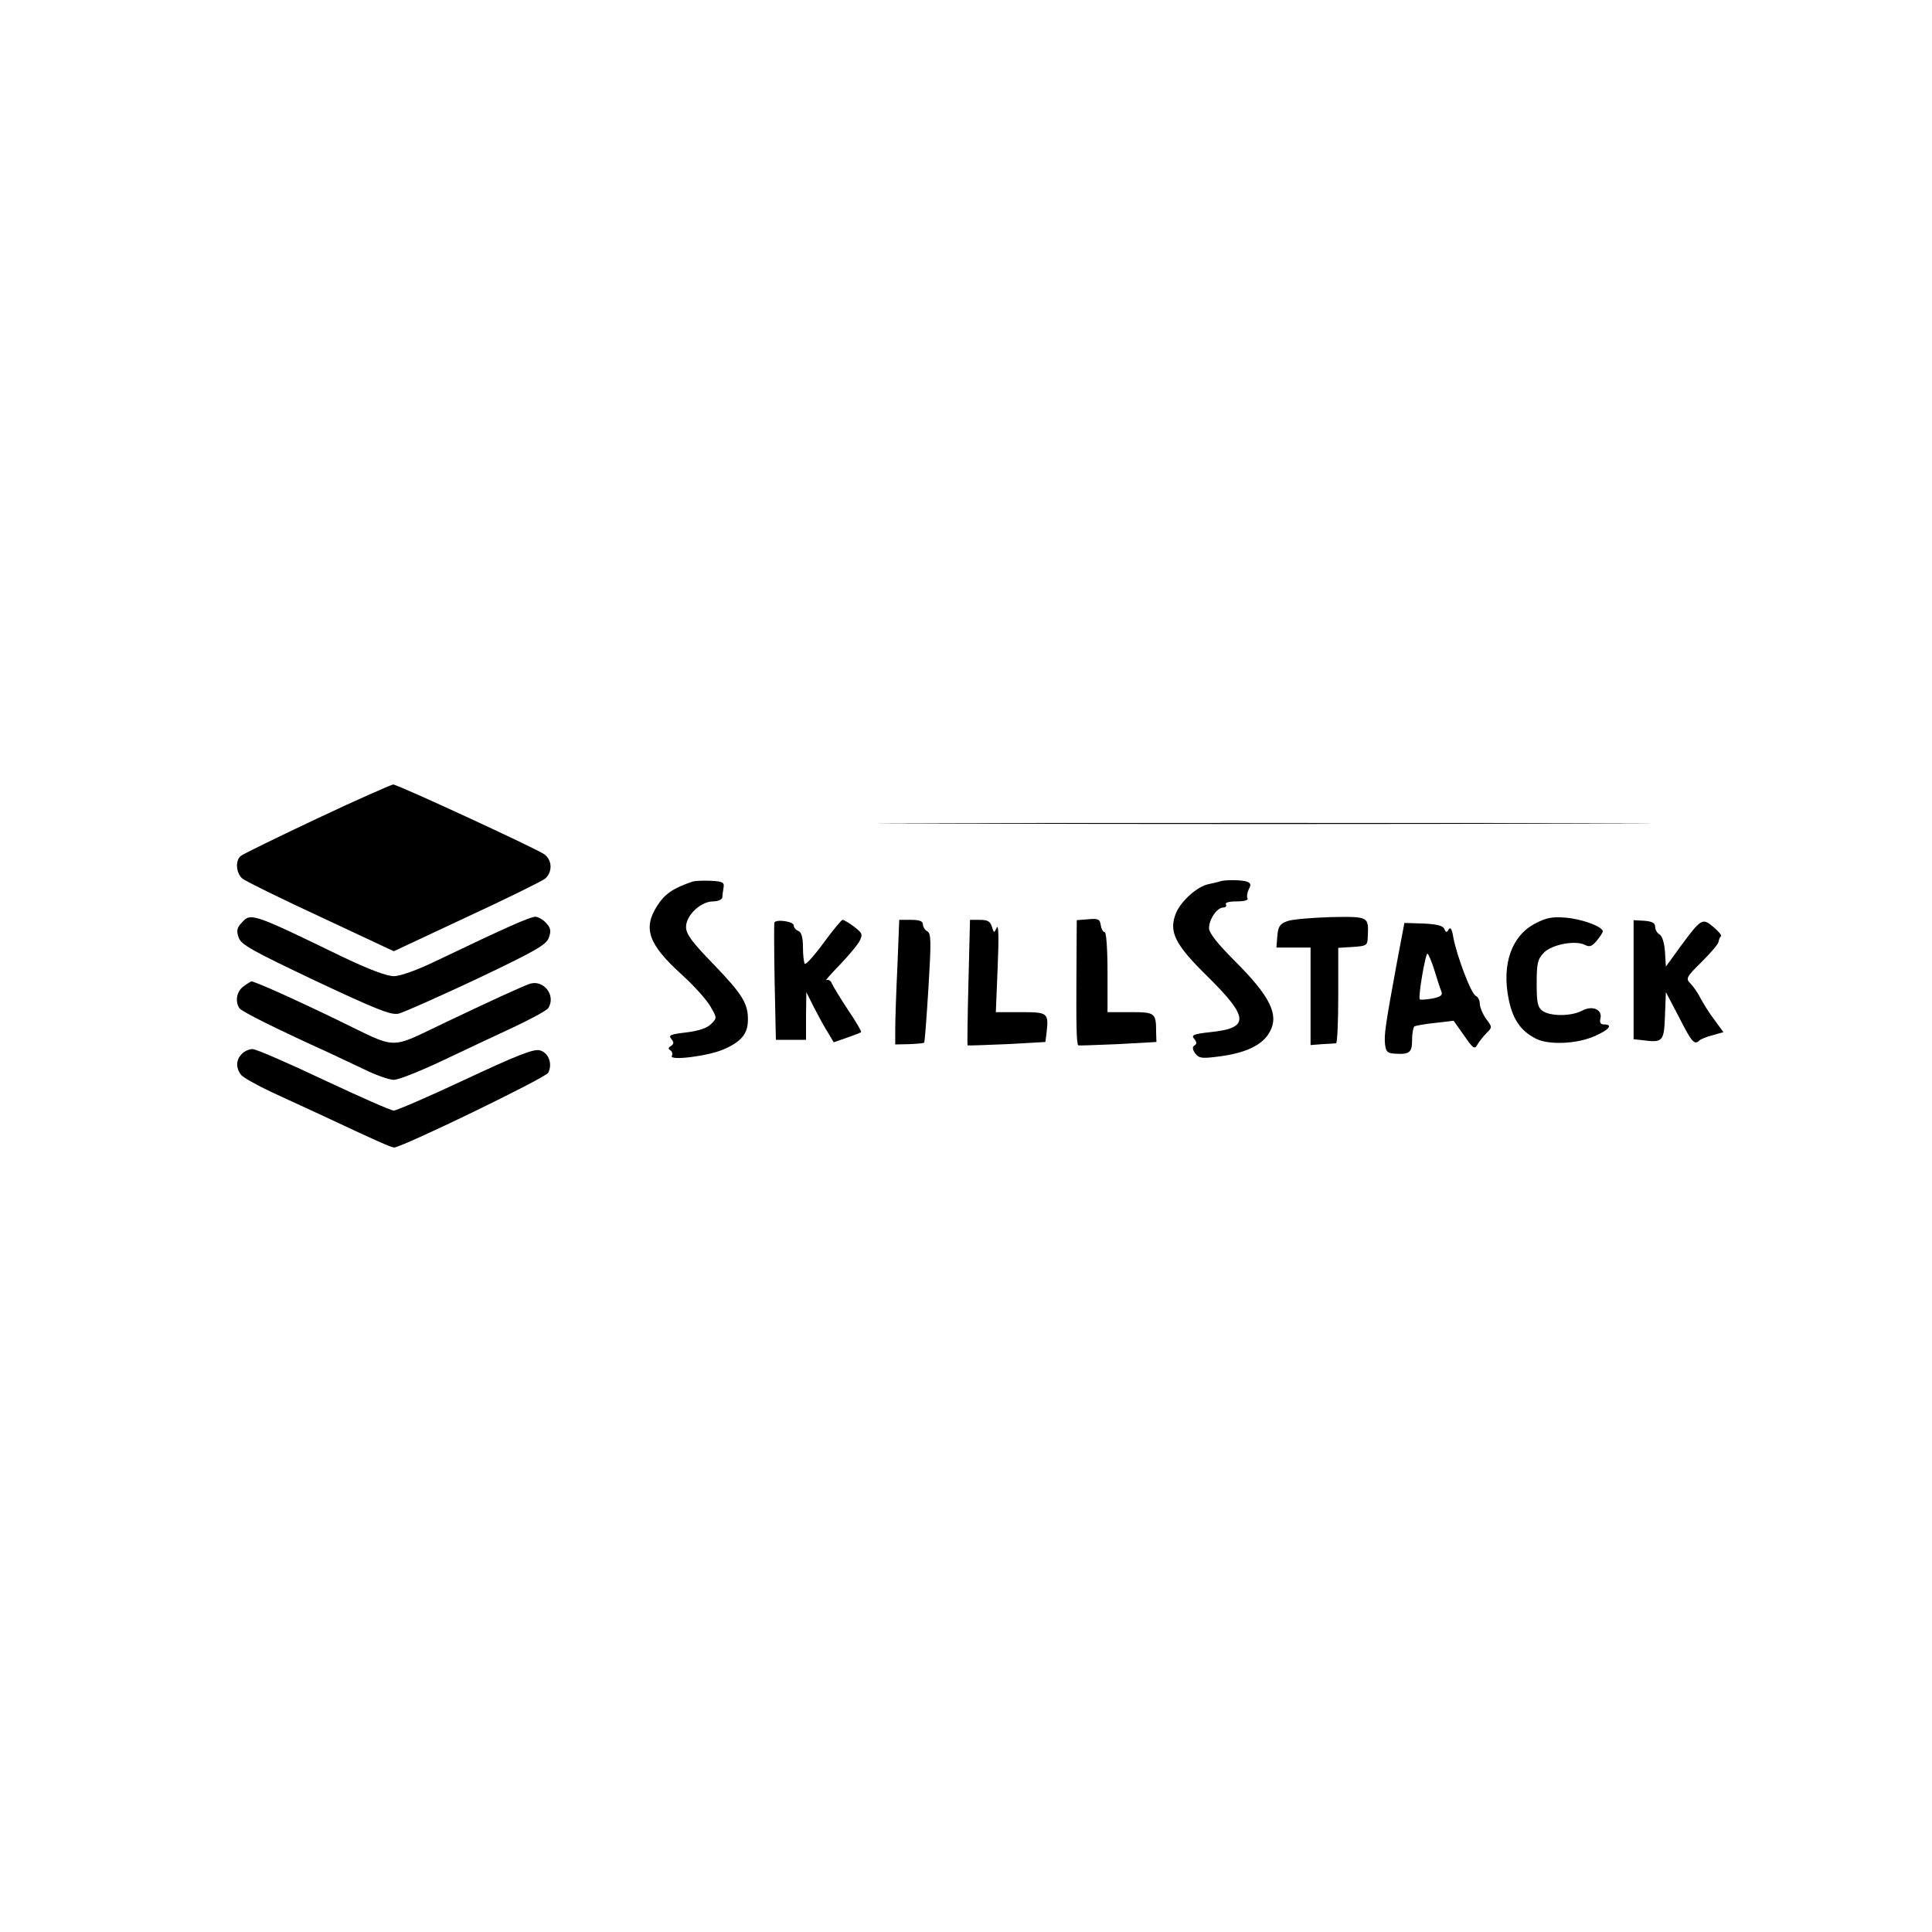
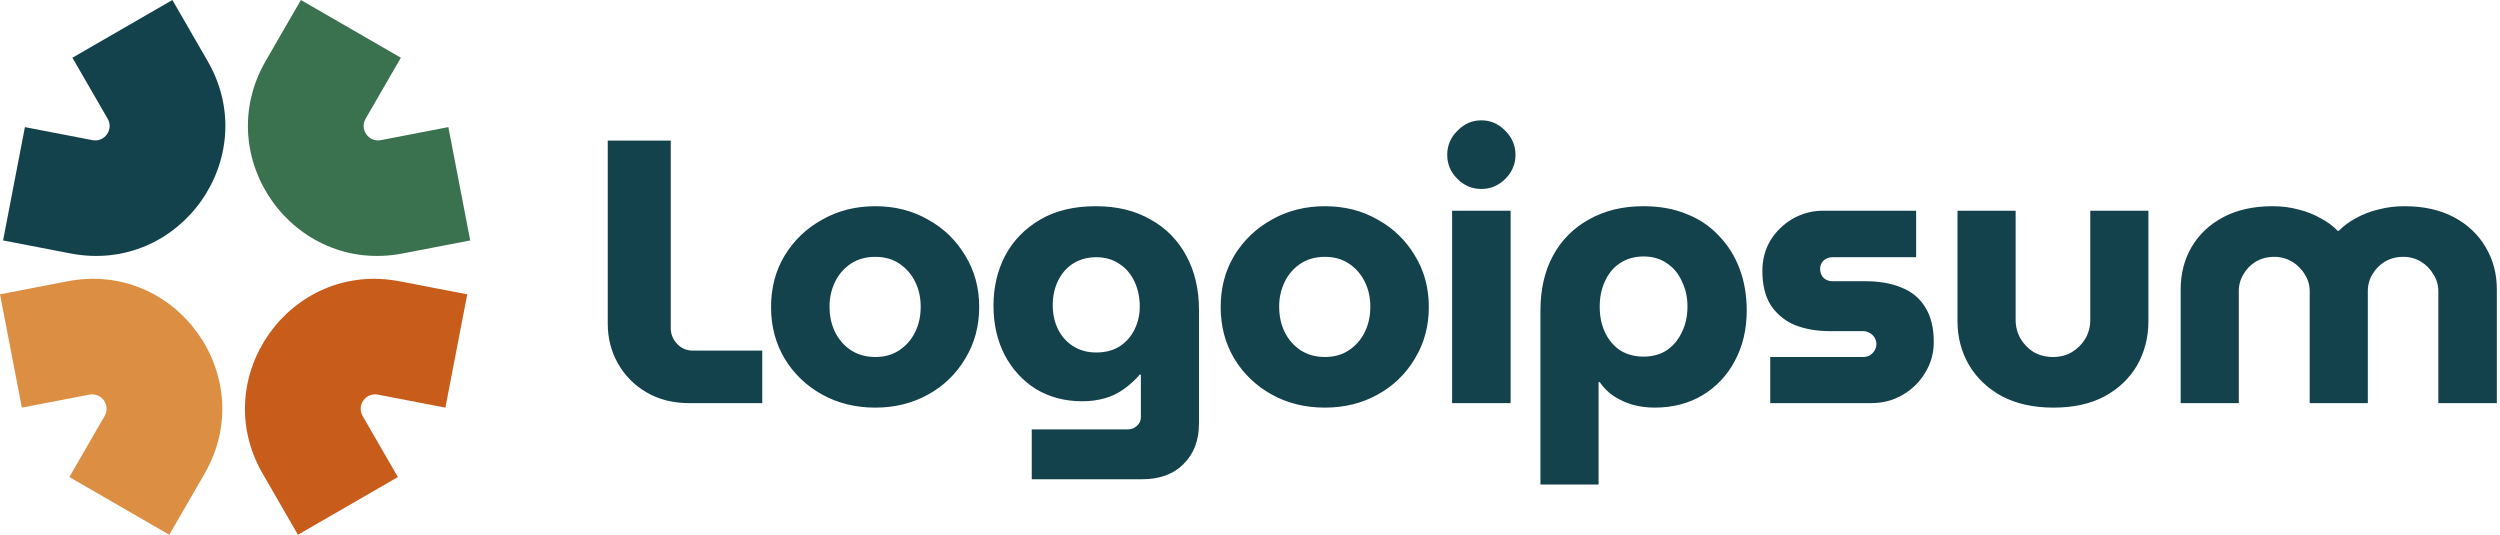
- <svg xmlns="http://www.w3.org/2000/svg" version="1.0" width="628pt" height="628pt" viewBox="0 0 628 628" preserveAspectRatio="xMidYMid meet">
-   <g transform="translate(0,628) scale(0.1,-0.1)" fill="#000000" stroke="none">
-     <path d="M1030 3619 c-129 -61 -240 -115 -247 -121 -19 -15 -16 -56 5 -74 10 -8 125 -65 255 -125 l237 -111 237 111 c130 60 245 117 255 125 25 22 23 62 -4 80 -38 24 -476 226 -490 226 -7 -1 -119 -50 -248 -111z" />
-     <path d="M3092 3603 c560 -2 1476 -2 2035 0 560 1 102 2 -1017 2 -1119 0 -1577 -1 -1018 -2z" />
-     <path d="M2250 3414 c-62 -21 -89 -40 -113 -77 -48 -74 -30 -126 78 -224 40 -36 82 -83 94 -104 22 -38 22 -38 2 -58 -13 -13 -40 -22 -81 -27 -51 -6 -58 -9 -48 -21 9 -11 9 -16 -1 -23 -9 -5 -10 -9 -2 -14 6 -4 8 -12 5 -18 -11 -17 118 -1 168 21 56 24 78 50 79 92 2 56 -17 86 -111 184 -72 74 -90 99 -90 122 0 38 48 83 88 83 16 0 29 6 30 13 0 6 2 21 4 32 3 17 -3 20 -42 22 -25 1 -52 0 -60 -3z" />
-     <path d="M3965 3415 c-5 -2 -22 -6 -37 -9 -37 -8 -88 -54 -105 -93 -25 -61 -5 -102 102 -207 136 -134 137 -168 9 -181 -55 -6 -63 -10 -52 -22 8 -10 9 -16 1 -21 -8 -5 -7 -13 2 -26 12 -16 22 -17 70 -11 94 11 150 38 173 82 30 55 0 115 -113 228 -57 57 -85 92 -85 108 0 29 26 67 46 67 8 0 12 5 9 10 -4 6 10 10 35 10 24 0 39 4 35 10 -3 5 -1 18 4 29 8 15 7 20 -5 25 -16 6 -72 7 -89 1z" />
-     <path d="M785 3280 c-15 -16 -17 -26 -9 -48 8 -23 45 -43 249 -140 198 -93 245 -112 270 -107 17 4 131 55 255 113 191 91 226 111 234 134 8 22 6 32 -9 48 -10 11 -26 20 -35 20 -17 0 -98 -36 -315 -140 -68 -33 -123 -53 -145 -53 -23 0 -81 22 -165 62 -297 144 -300 145 -330 111z" />
-     <path d="M3538 3292 l-38 -3 -1 -172 c-1 -169 0 -229 6 -235 1 -1 59 1 128 4 l126 7 -1 31 c0 64 -3 66 -84 66 l-74 0 0 130 c0 74 -4 130 -9 130 -5 0 -11 10 -13 23 -3 19 -8 22 -40 19z" />
-     <path d="M4185 3286 c-25 -9 -30 -17 -33 -48 l-3 -38 56 0 55 0 0 -158 0 -159 38 3 c20 1 40 2 45 3 4 1 7 71 7 155 l0 155 48 3 c45 3 47 5 48 33 3 66 4 66 -119 64 -62 -2 -125 -7 -142 -13z" />
-     <path d="M4990 3278 c-77 -40 -109 -133 -86 -246 13 -65 39 -103 88 -128 40 -21 131 -18 189 7 49 21 64 39 33 39 -11 0 -15 6 -12 18 8 30 -25 45 -59 27 -36 -19 -103 -19 -129 -1 -16 12 -19 27 -19 89 0 65 3 79 23 100 26 27 104 42 135 25 14 -7 22 -4 37 14 11 13 19 26 20 30 0 16 -66 40 -119 45 -45 4 -65 0 -101 -19z" />
-     <path d="M2517 3281 c-1 -3 -1 -90 1 -193 l4 -188 49 0 49 0 0 78 1 77 25 -50 c14 -27 34 -64 45 -81 l19 -32 43 15 c23 8 44 16 46 18 2 2 -17 35 -43 73 -25 38 -48 76 -52 85 -3 9 -11 14 -18 11 -6 -4 13 18 42 48 30 31 59 66 66 79 11 22 9 26 -18 47 -16 12 -33 22 -37 22 -4 0 -32 -34 -62 -75 -30 -41 -57 -71 -61 -68 -3 4 -6 28 -6 54 0 32 -5 49 -15 53 -8 3 -15 11 -15 18 0 13 -58 21 -63 9z" />
-     <path d="M2917 3138 c-4 -83 -7 -174 -7 -202 l0 -51 46 1 c25 1 47 3 48 5 2 2 8 83 14 179 9 150 9 176 -4 183 -8 4 -14 15 -14 22 0 11 -12 15 -38 15 l-39 0 -6 -152z" />
-     <path d="M3148 3088 c-3 -112 -4 -204 -3 -206 1 -1 59 1 128 4 l125 7 4 31 c7 64 4 66 -84 66 l-81 0 6 148 c4 92 3 140 -3 127 -9 -19 -9 -19 -16 3 -5 17 -14 22 -39 22 l-32 0 -5 -202z" />
-     <path d="M5310 3095 l0 -193 28 -3 c67 -9 71 -5 74 79 l3 77 43 -82 c41 -81 50 -91 66 -75 4 4 23 12 43 17 l35 10 -30 41 c-17 22 -37 55 -46 72 -8 16 -23 37 -32 46 -15 15 -12 21 37 69 29 29 54 58 55 65 1 8 5 16 8 19 3 3 -8 16 -25 30 -35 30 -39 28 -107 -64 l-47 -65 -3 49 c-2 28 -9 51 -18 56 -8 4 -14 16 -14 25 0 12 -10 17 -35 19 l-35 2 0 -194z" />
-     <path d="M4541 3153 c-38 -206 -42 -236 -39 -267 3 -25 8 -30 33 -31 47 -3 55 4 55 45 0 22 4 41 8 44 4 2 35 8 67 11 l60 7 34 -48 c29 -42 34 -46 43 -30 6 10 19 27 30 38 19 19 19 19 -2 47 -11 16 -20 38 -20 49 0 11 -6 22 -13 25 -15 6 -61 128 -73 190 -4 26 -9 35 -15 26 -6 -11 -9 -11 -14 1 -4 11 -24 16 -68 18 l-62 2 -24 -127z m121 -25 c9 -29 19 -61 23 -70 5 -13 -1 -18 -30 -24 -20 -3 -38 -5 -40 -2 -6 6 18 148 25 148 3 0 13 -24 22 -52z" />
-     <path d="M792 3074 c-22 -15 -29 -48 -14 -71 7 -11 122 -68 287 -143 28 -13 81 -38 119 -56 38 -19 82 -34 96 -34 15 0 83 27 151 59 68 32 173 82 234 110 60 28 113 57 117 64 27 42 -17 96 -63 78 -29 -11 -115 -50 -264 -121 -197 -93 -154 -94 -361 6 -149 72 -266 124 -277 124 -1 0 -13 -7 -25 -16z" />
-     <path d="M786 2854 c-19 -19 -20 -44 -3 -67 6 -9 53 -35 102 -58 50 -23 124 -57 165 -76 170 -80 222 -103 231 -103 25 0 492 226 501 243 15 29 1 66 -28 73 -20 5 -75 -17 -242 -95 -119 -56 -224 -101 -232 -101 -9 0 -111 45 -228 100 -116 55 -220 100 -231 100 -11 0 -27 -7 -35 -16z" />
-   </g>
+ <svg xmlns="http://www.w3.org/2000/svg" width="187" height="40" fill="none" viewBox="0 0 187 40">
+   <path fill="#3A724F" fill-rule="evenodd" d="M19.87 4.567 22.507 0l7.476 4.317-2.636 4.566c-.463.801.23 1.775 1.138 1.6l5.052-.975 1.635 8.477-5.052.974c-8.172 1.576-14.411-7.184-10.25-14.392Z" clip-rule="evenodd" />
+   <path fill="#DC8E43" fill-rule="evenodd" d="M15.302 35.433 12.665 40l-7.477-4.316 2.637-4.567c.463-.801-.23-1.775-1.139-1.6l-5.051.974L0 22.015l5.052-.974c8.172-1.576 14.41 7.184 10.25 14.392Z" clip-rule="evenodd" />
+   <path fill="#14424C" fill-rule="evenodd" d="M15.53 4.567 12.894 0 5.417 4.317l2.637 4.566c.462.801-.23 1.775-1.139 1.6l-5.052-.975L.23 17.985l5.051.974c8.173 1.576 14.412-7.184 10.25-14.392Z" clip-rule="evenodd" />
+   <path fill="#C85D1B" fill-rule="evenodd" d="M19.65 35.433 22.285 40l7.477-4.316-2.637-4.567c-.462-.801.23-1.775 1.139-1.6l5.051.974 1.635-8.476-5.052-.974c-8.172-1.576-14.41 7.184-10.25 14.392Z" clip-rule="evenodd" />
+   <path fill="#14424C" d="M163.114 30.153v-8.5c0-1.178.271-2.235.813-3.17.561-.954 1.356-1.702 2.385-2.245 1.029-.542 2.254-.813 3.675-.813a7.23 7.23 0 0 1 1.964.252c.599.15 1.141.365 1.627.645.505.262.935.58 1.291.954h.056a5.5 5.5 0 0 1 1.29-.954 6.772 6.772 0 0 1 1.656-.645 7.541 7.541 0 0 1 1.992-.252c1.421 0 2.646.27 3.675.813 1.028.543 1.823 1.29 2.384 2.245.562.935.842 1.991.842 3.17v8.5h-4.377v-8.36c0-.467-.121-.888-.364-1.262a2.663 2.663 0 0 0-.926-.954 2.508 2.508 0 0 0-1.347-.365c-.505 0-.963.122-1.374.365a2.654 2.654 0 0 0-.926.954 2.4 2.4 0 0 0-.337 1.262v8.36h-4.348v-8.36c0-.467-.122-.888-.365-1.262a2.585 2.585 0 0 0-.954-.954 2.508 2.508 0 0 0-1.347-.365c-.505 0-.963.122-1.374.365a2.654 2.654 0 0 0-.926.954 2.41 2.41 0 0 0-.337 1.262v8.36h-4.348ZM153.603 30.49c-1.477 0-2.759-.28-3.843-.842-1.066-.58-1.889-1.356-2.469-2.328-.58-.991-.87-2.086-.87-3.283v-8.276h4.349v8.164c0 .505.121.973.364 1.403.243.411.571.748.982 1.01.43.243.917.365 1.459.365.524 0 .991-.122 1.403-.365.43-.262.767-.599 1.01-1.01.243-.43.365-.898.365-1.403v-8.164h4.348v8.276c0 1.197-.281 2.292-.842 3.283-.561.972-1.374 1.749-2.44 2.328-1.048.561-2.32.842-3.816.842ZM132.414 30.153v-3.45h6.93c.187 0 .355-.038.505-.113.149-.093.271-.215.364-.364a.93.93 0 0 0 0-.982.9.9 0 0 0-.364-.337.934.934 0 0 0-.505-.14h-2.525c-.936 0-1.787-.15-2.553-.449a4.052 4.052 0 0 1-1.796-1.459c-.43-.673-.645-1.543-.645-2.609 0-.823.196-1.571.589-2.244a4.76 4.76 0 0 1 1.655-1.628 4.568 4.568 0 0 1 2.329-.617h6.929v3.479h-6.256a.97.97 0 0 0-.673.253.841.841 0 0 0-.253.617c0 .262.085.486.253.673a.97.97 0 0 0 .673.253h2.469c1.047 0 1.945.159 2.693.476.767.3 1.356.786 1.768 1.46.43.673.645 1.542.645 2.608 0 .842-.215 1.609-.645 2.3a4.613 4.613 0 0 1-1.684 1.656c-.692.412-1.477.617-2.356.617h-7.547ZM122.94 15.425c1.216 0 2.291.196 3.226.589a6.41 6.41 0 0 1 2.413 1.627 6.993 6.993 0 0 1 1.543 2.469c.355.935.533 1.973.533 3.114 0 1.421-.299 2.684-.898 3.787a6.471 6.471 0 0 1-2.412 2.553c-1.029.617-2.226.926-3.591.926-.58 0-1.132-.075-1.656-.224a5.312 5.312 0 0 1-1.402-.646 3.9 3.9 0 0 1-1.038-1.038h-.085v7.66h-4.348V23.223c0-1.59.318-2.965.954-4.124a6.666 6.666 0 0 1 2.693-2.694c1.16-.654 2.516-.981 4.068-.981Zm0 3.759c-.673 0-1.262.168-1.767.505-.487.318-.861.767-1.123 1.347-.261.56-.392 1.197-.392 1.907 0 .711.131 1.347.392 1.908.262.561.636 1.01 1.123 1.347.505.318 1.094.477 1.767.477.673 0 1.253-.16 1.739-.477a3.297 3.297 0 0 0 1.123-1.347c.28-.561.42-1.197.42-1.908 0-.71-.14-1.346-.42-1.907-.262-.58-.636-1.03-1.123-1.347-.486-.337-1.066-.505-1.739-.505ZM108.617 30.153V15.761h4.377v14.392h-4.377Zm2.188-16.019c-.692 0-1.29-.252-1.795-.757-.505-.505-.758-1.104-.758-1.796s.253-1.29.758-1.795c.505-.524 1.103-.786 1.795-.786s1.291.262 1.796.786c.505.505.757 1.103.757 1.795s-.252 1.29-.757 1.796c-.505.505-1.104.757-1.796.757ZM99.105 30.49c-1.477 0-2.805-.327-3.984-.982a7.462 7.462 0 0 1-2.805-2.693c-.673-1.141-1.01-2.422-1.01-3.844 0-1.44.337-2.721 1.01-3.843a7.462 7.462 0 0 1 2.805-2.693c1.179-.674 2.507-1.01 3.984-1.01 1.478 0 2.796.336 3.956 1.01a7.25 7.25 0 0 1 2.777 2.693c.692 1.122 1.038 2.403 1.038 3.843 0 1.422-.346 2.703-1.038 3.844a7.25 7.25 0 0 1-2.777 2.693c-1.178.655-2.497.982-3.956.982Zm0-3.787c.692 0 1.291-.169 1.796-.505a3.424 3.424 0 0 0 1.178-1.347c.281-.561.421-1.197.421-1.908 0-.692-.14-1.318-.421-1.88a3.423 3.423 0 0 0-1.178-1.346c-.505-.337-1.104-.505-1.796-.505s-1.3.168-1.823.505a3.428 3.428 0 0 0-1.179 1.347 4.144 4.144 0 0 0-.42 1.88c0 .71.14 1.346.42 1.907a3.43 3.43 0 0 0 1.179 1.347c.523.336 1.131.505 1.823.505ZM77.174 35.849v-3.732h7.181c.281 0 .515-.093.702-.28a.83.83 0 0 0 .28-.646v-3.17h-.084a6.59 6.59 0 0 1-1.206 1.094c-.412.3-.88.524-1.403.674a6.023 6.023 0 0 1-1.711.224c-1.272 0-2.413-.3-3.423-.898-.991-.617-1.777-1.468-2.357-2.553-.56-1.084-.841-2.319-.841-3.703 0-1.365.29-2.609.87-3.731.598-1.122 1.468-2.02 2.609-2.693 1.14-.674 2.534-1.01 4.18-1.01 1.571 0 2.927.327 4.068.982a6.624 6.624 0 0 1 2.693 2.72c.636 1.16.954 2.526.954 4.097v8.416c0 1.29-.383 2.31-1.15 3.058-.748.767-1.786 1.15-3.114 1.15h-8.248Zm4.825-9.483c.673 0 1.253-.15 1.74-.449a3.18 3.18 0 0 0 1.121-1.262 3.834 3.834 0 0 0 .393-1.74c0-.673-.13-1.29-.392-1.851-.262-.561-.636-1.001-1.123-1.319-.486-.337-1.066-.505-1.74-.505-.654 0-1.234.159-1.739.477-.486.318-.86.748-1.122 1.29-.261.543-.392 1.15-.392 1.824 0 .655.13 1.253.392 1.796.262.523.636.944 1.123 1.262.504.318 1.084.477 1.739.477ZM65.473 30.49c-1.477 0-2.805-.327-3.983-.982a7.46 7.46 0 0 1-2.806-2.693c-.673-1.141-1.01-2.422-1.01-3.844 0-1.44.337-2.721 1.01-3.843a7.46 7.46 0 0 1 2.806-2.693c1.178-.674 2.506-1.01 3.983-1.01 1.478 0 2.796.336 3.956 1.01a7.252 7.252 0 0 1 2.777 2.693c.692 1.122 1.038 2.403 1.038 3.843 0 1.422-.346 2.703-1.038 3.844a7.252 7.252 0 0 1-2.777 2.693c-1.178.655-2.497.982-3.956.982Zm0-3.787c.692 0 1.29-.169 1.796-.505a3.43 3.43 0 0 0 1.178-1.347c.28-.561.42-1.197.42-1.908 0-.692-.14-1.318-.42-1.88a3.429 3.429 0 0 0-1.178-1.346c-.505-.337-1.104-.505-1.796-.505s-1.3.168-1.823.505a3.428 3.428 0 0 0-1.179 1.347 4.145 4.145 0 0 0-.42 1.88c0 .71.14 1.346.42 1.907a3.43 3.43 0 0 0 1.179 1.347c.523.336 1.131.505 1.823.505ZM51.547 30.153c-1.216 0-2.282-.27-3.198-.813a5.763 5.763 0 0 1-2.132-2.16c-.505-.898-.758-1.89-.758-2.974V10.515h4.713v14.027c0 .45.16.842.477 1.179.318.336.71.505 1.178.505h5.19v3.927h-5.47Z" />
</svg>
